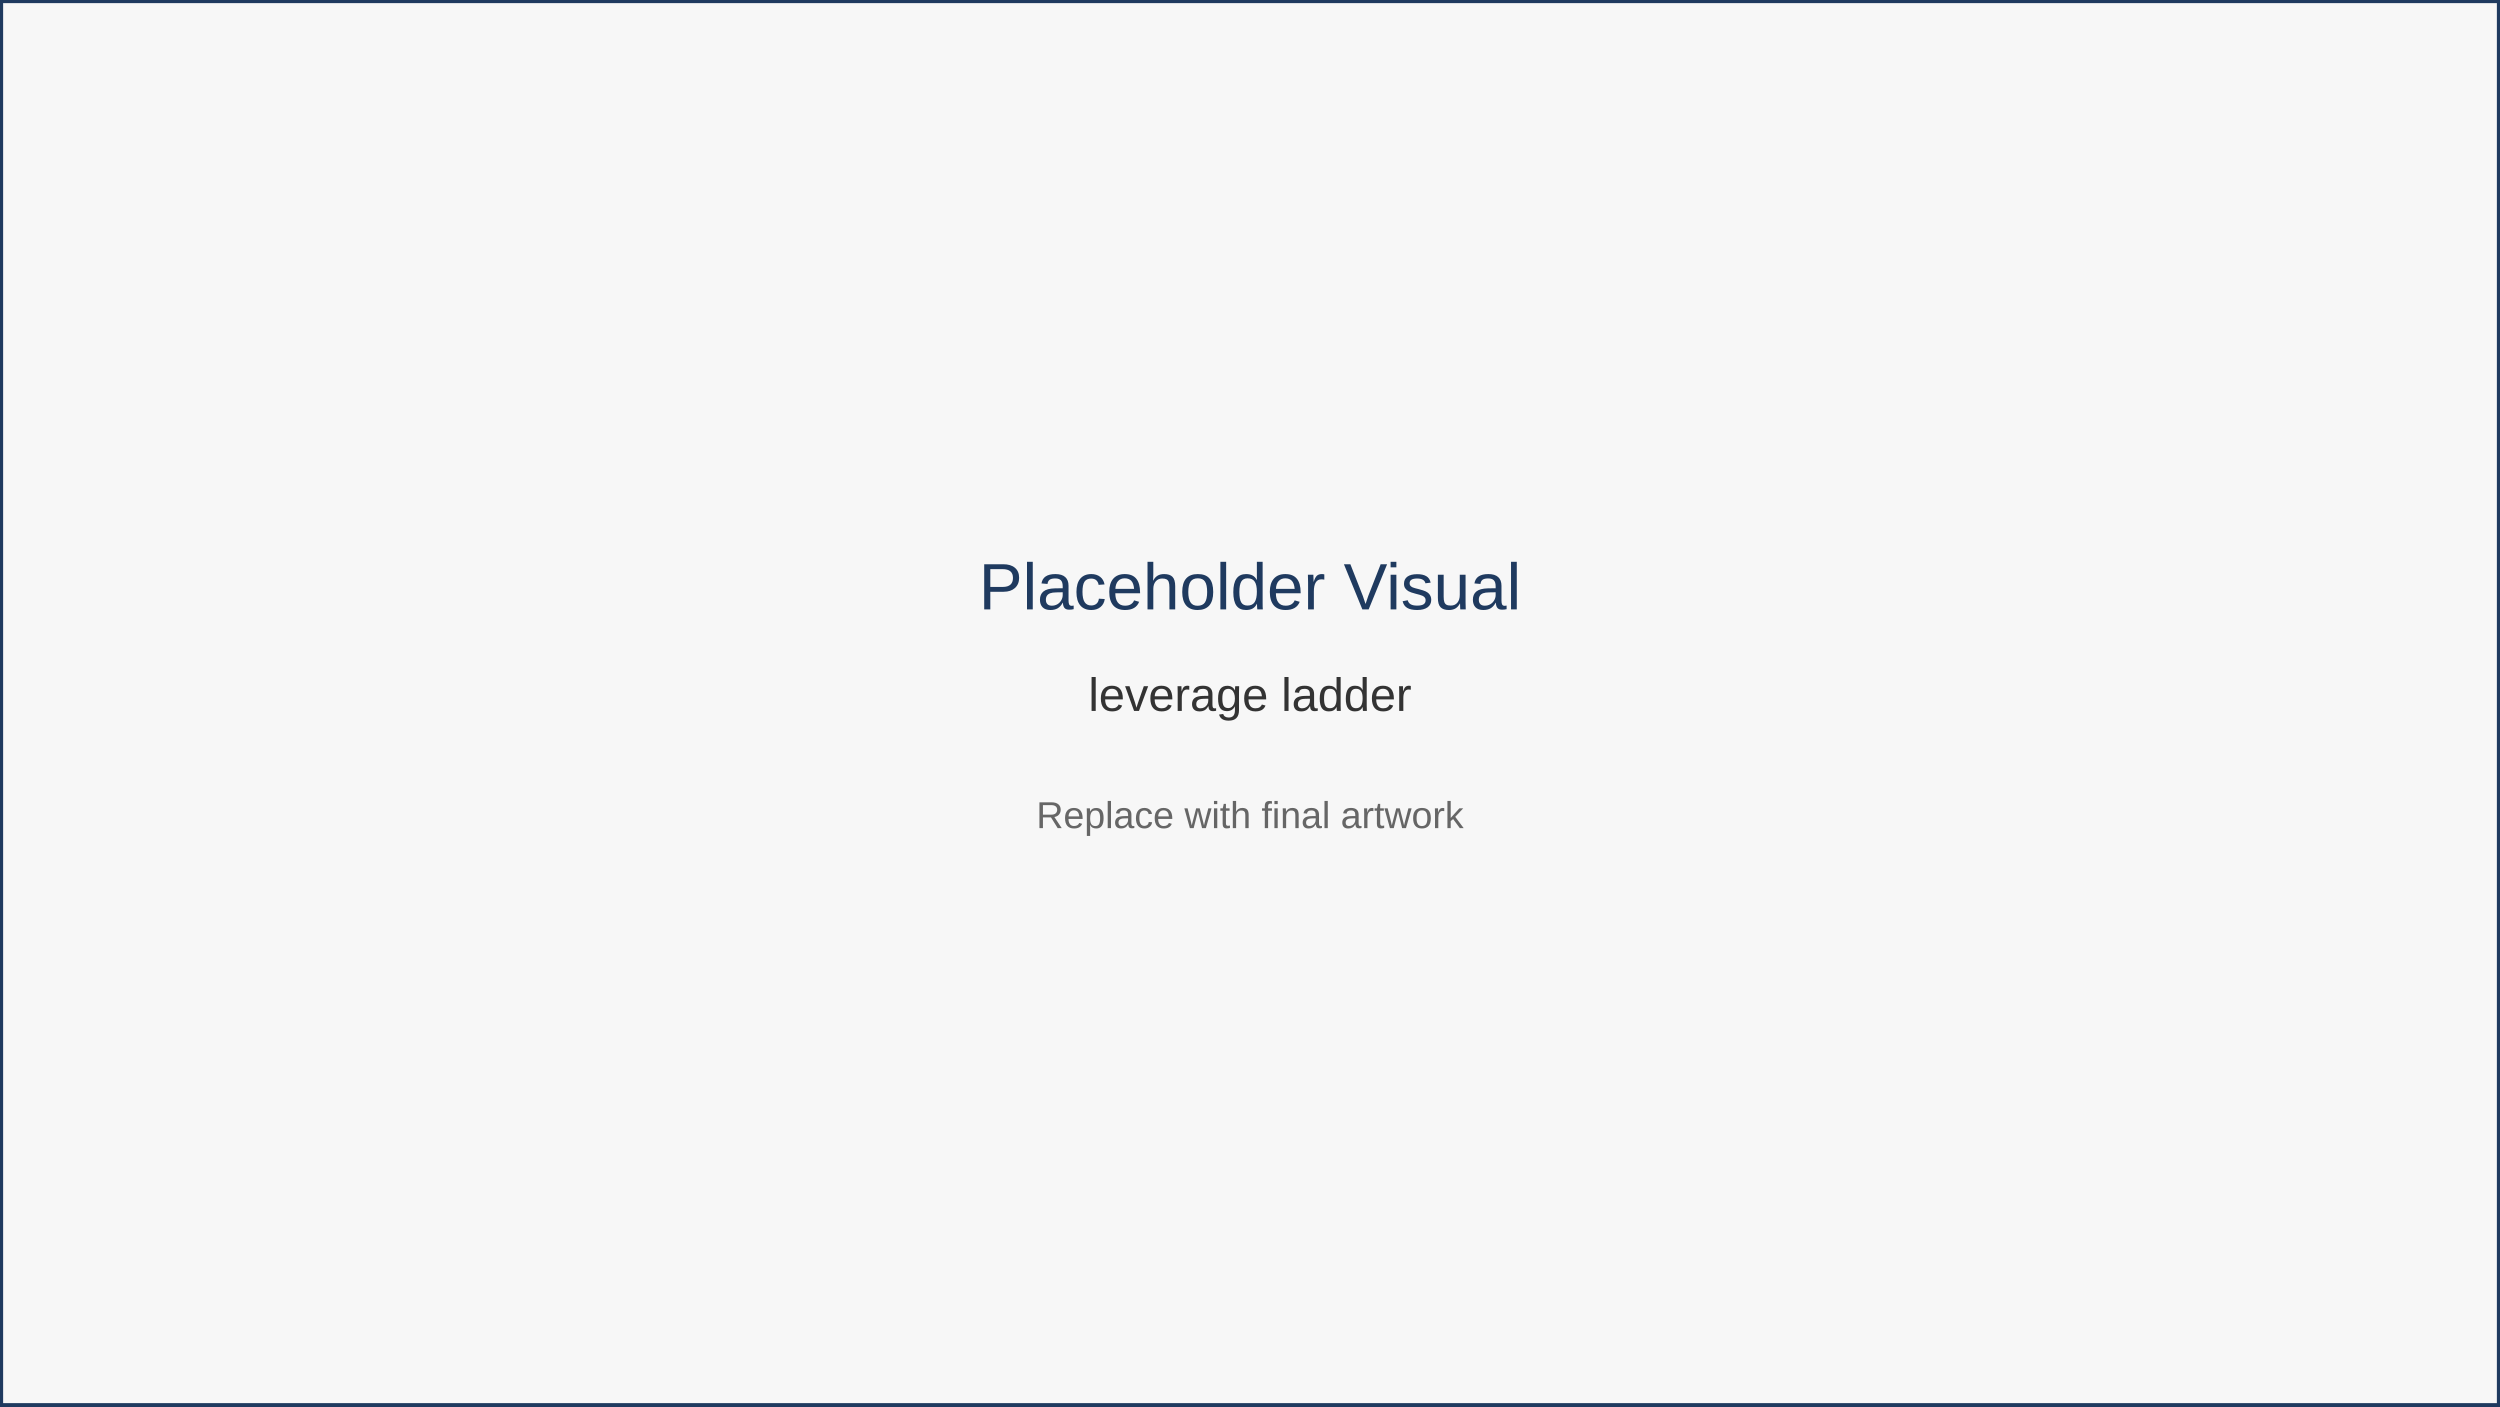
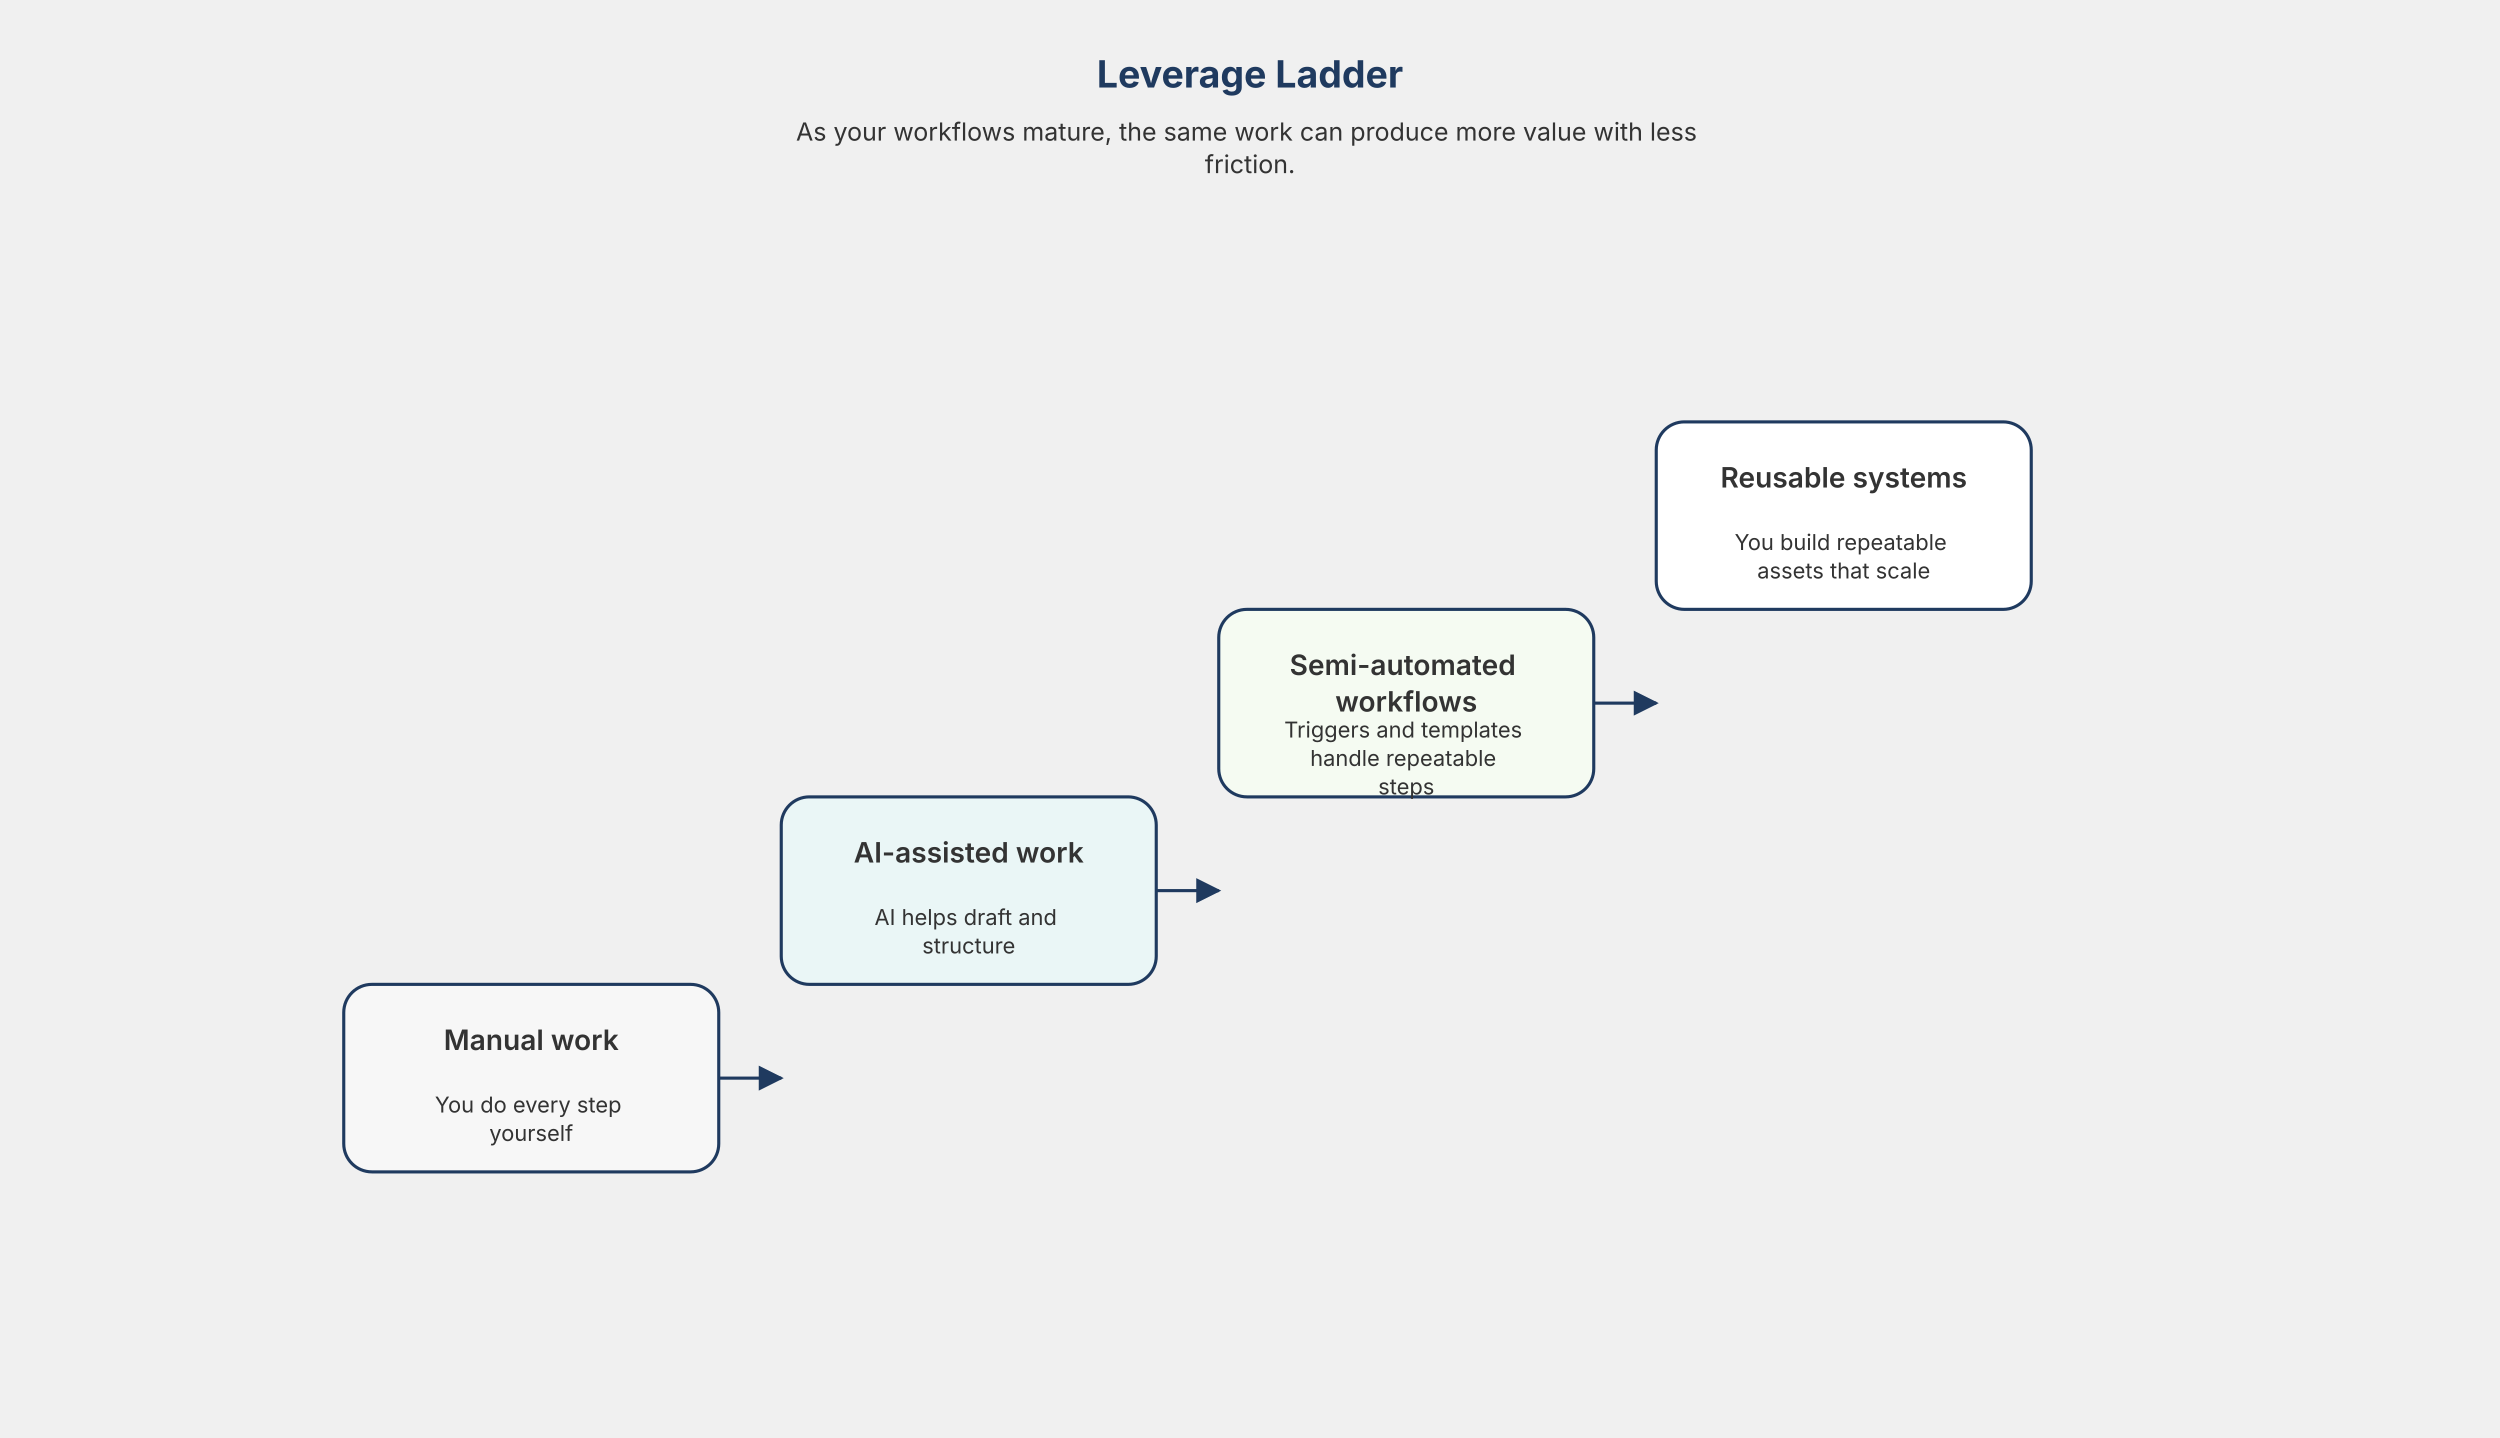
- <svg xmlns="http://www.w3.org/2000/svg" width="1600" height="900" viewBox="0 0 1600 900">
-   <rect width="1600" height="900" fill="#F7F7F7" stroke="#1F3A5F" stroke-width="4" />
-   <text x="800" y="390" text-anchor="middle" font-family="Arial, sans-serif" font-size="42" fill="#1F3A5F">
-     Placeholder Visual
+ <svg xmlns="http://www.w3.org/2000/svg" width="1600" height="920" viewBox="0 0 1600 920" fill="none">
+   <defs>
+     <marker id="arrow" viewBox="0 0 10 10" refX="9" refY="5" markerWidth="8" markerHeight="8" orient="auto-start-reverse">
+       <path d="M 0 0 L 10 5 L 0 10 z" fill="#1F3A5F" />
+     </marker>
+     <style>
+       text { font-family: Inter, Arial, sans-serif; fill: #333333; }
+       .title { font-size: 24px; font-weight: 700; fill: #1F3A5F; }
+       .label { font-size: 18px; font-weight: 600; }
+       .body { font-size: 16px; }
+       .small { font-size: 14px; }
+       .box { stroke: #1F3A5F; stroke-width: 2; }
+       .arrow { stroke: #1F3A5F; stroke-width: 2; fill: none; marker-end: url(#arrow); }
+       .dashed { stroke-dasharray: 8 8; }
+       .icon-circle { fill: #2FA4A9; }
+       .muted { fill: #F7F7F7; }
+     </style>
+   </defs>
+   <text x="800" y="56" text-anchor="middle" class="title">
+     <tspan x="800" dy="0">Leverage Ladder</tspan>
  </text>
-   <text x="800" y="455" text-anchor="middle" font-family="Arial, sans-serif" font-size="30" fill="#333333">
-     leverage ladder
+   <text x="800" y="90" text-anchor="middle" class="body">
+     <tspan x="800" dy="0">As your workflows mature, the same work can produce more value with less</tspan>
+     <tspan x="800" dy="1.3em">friction.</tspan>
  </text>
-   <text x="800" y="530" text-anchor="middle" font-family="Arial, sans-serif" font-size="24" fill="#666666">
-     Replace with final artwork
+   <rect x="220" y="630" width="240" height="120" rx="18" fill="#F7F7F7" class="box" />
+   <text x="340.0" y="672" text-anchor="middle" class="label">
+     <tspan x="340.0" dy="0">Manual work</tspan>
+   </text>
+   <text x="340.0" y="712" text-anchor="middle" class="small">
+     <tspan x="340.0" dy="0">You do every step</tspan>
+     <tspan x="340.0" dy="1.3em">yourself</tspan>
+   </text>
+   <line x1="460" y1="690" x2="500" y2="690" class="arrow" />
+   <rect x="500" y="510" width="240" height="120" rx="18" fill="#EAF6F6" class="box" />
+   <text x="620.0" y="552" text-anchor="middle" class="label">
+     <tspan x="620.0" dy="0">AI-assisted work</tspan>
+   </text>
+   <text x="620.0" y="592" text-anchor="middle" class="small">
+     <tspan x="620.0" dy="0">AI helps draft and</tspan>
+     <tspan x="620.0" dy="1.3em">structure</tspan>
+   </text>
+   <line x1="740" y1="570" x2="780" y2="570" class="arrow" />
+   <rect x="780" y="390" width="240" height="120" rx="18" fill="#F5FBF2" class="box" />
+   <text x="900.0" y="432" text-anchor="middle" class="label">
+     <tspan x="900.0" dy="0">Semi-automated</tspan>
+     <tspan x="900.0" dy="1.3em">workflows</tspan>
+   </text>
+   <text x="900.0" y="472" text-anchor="middle" class="small">
+     <tspan x="900.0" dy="0">Triggers and templates</tspan>
+     <tspan x="900.0" dy="1.3em">handle repeatable</tspan>
+     <tspan x="900.0" dy="1.3em">steps</tspan>
+   </text>
+   <line x1="1020" y1="450" x2="1060" y2="450" class="arrow" />
+   <rect x="1060" y="270" width="240" height="120" rx="18" fill="#FFFFFF" class="box" />
+   <text x="1180.0" y="312" text-anchor="middle" class="label">
+     <tspan x="1180.0" dy="0">Reusable systems</tspan>
+   </text>
+   <text x="1180.0" y="352" text-anchor="middle" class="small">
+     <tspan x="1180.0" dy="0">You build repeatable</tspan>
+     <tspan x="1180.0" dy="1.3em">assets that scale</tspan>
  </text>
</svg>
